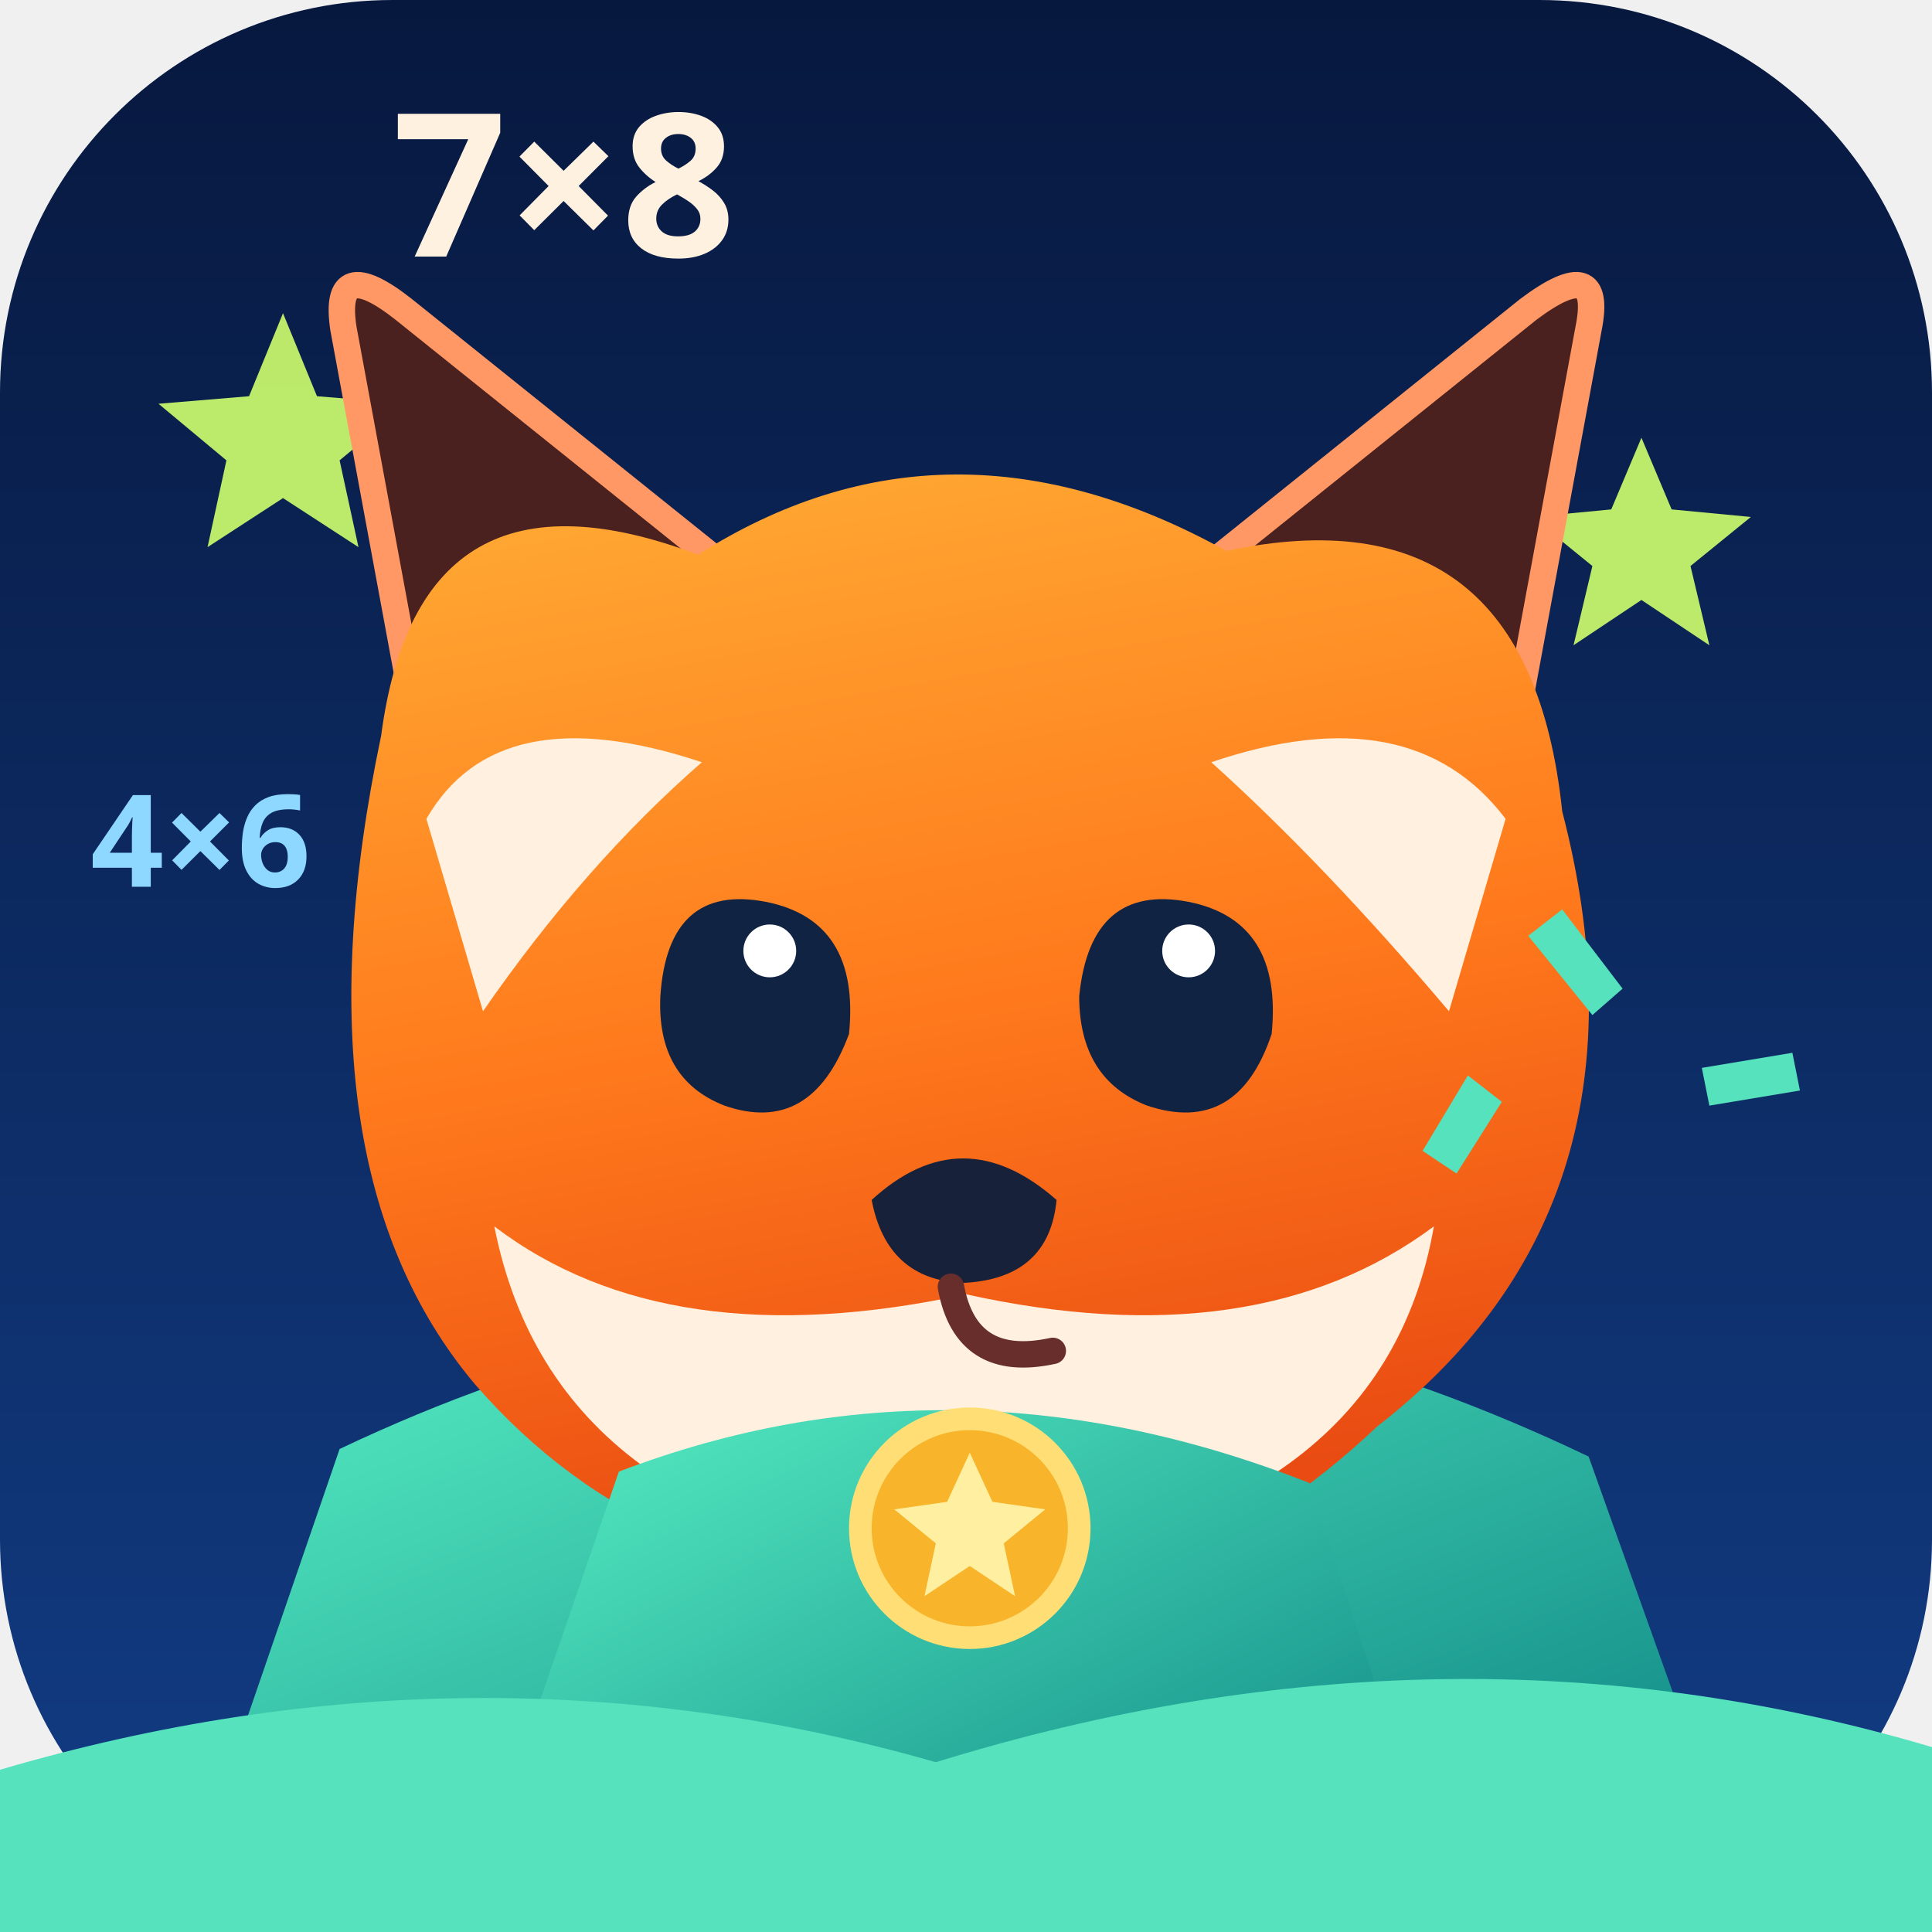
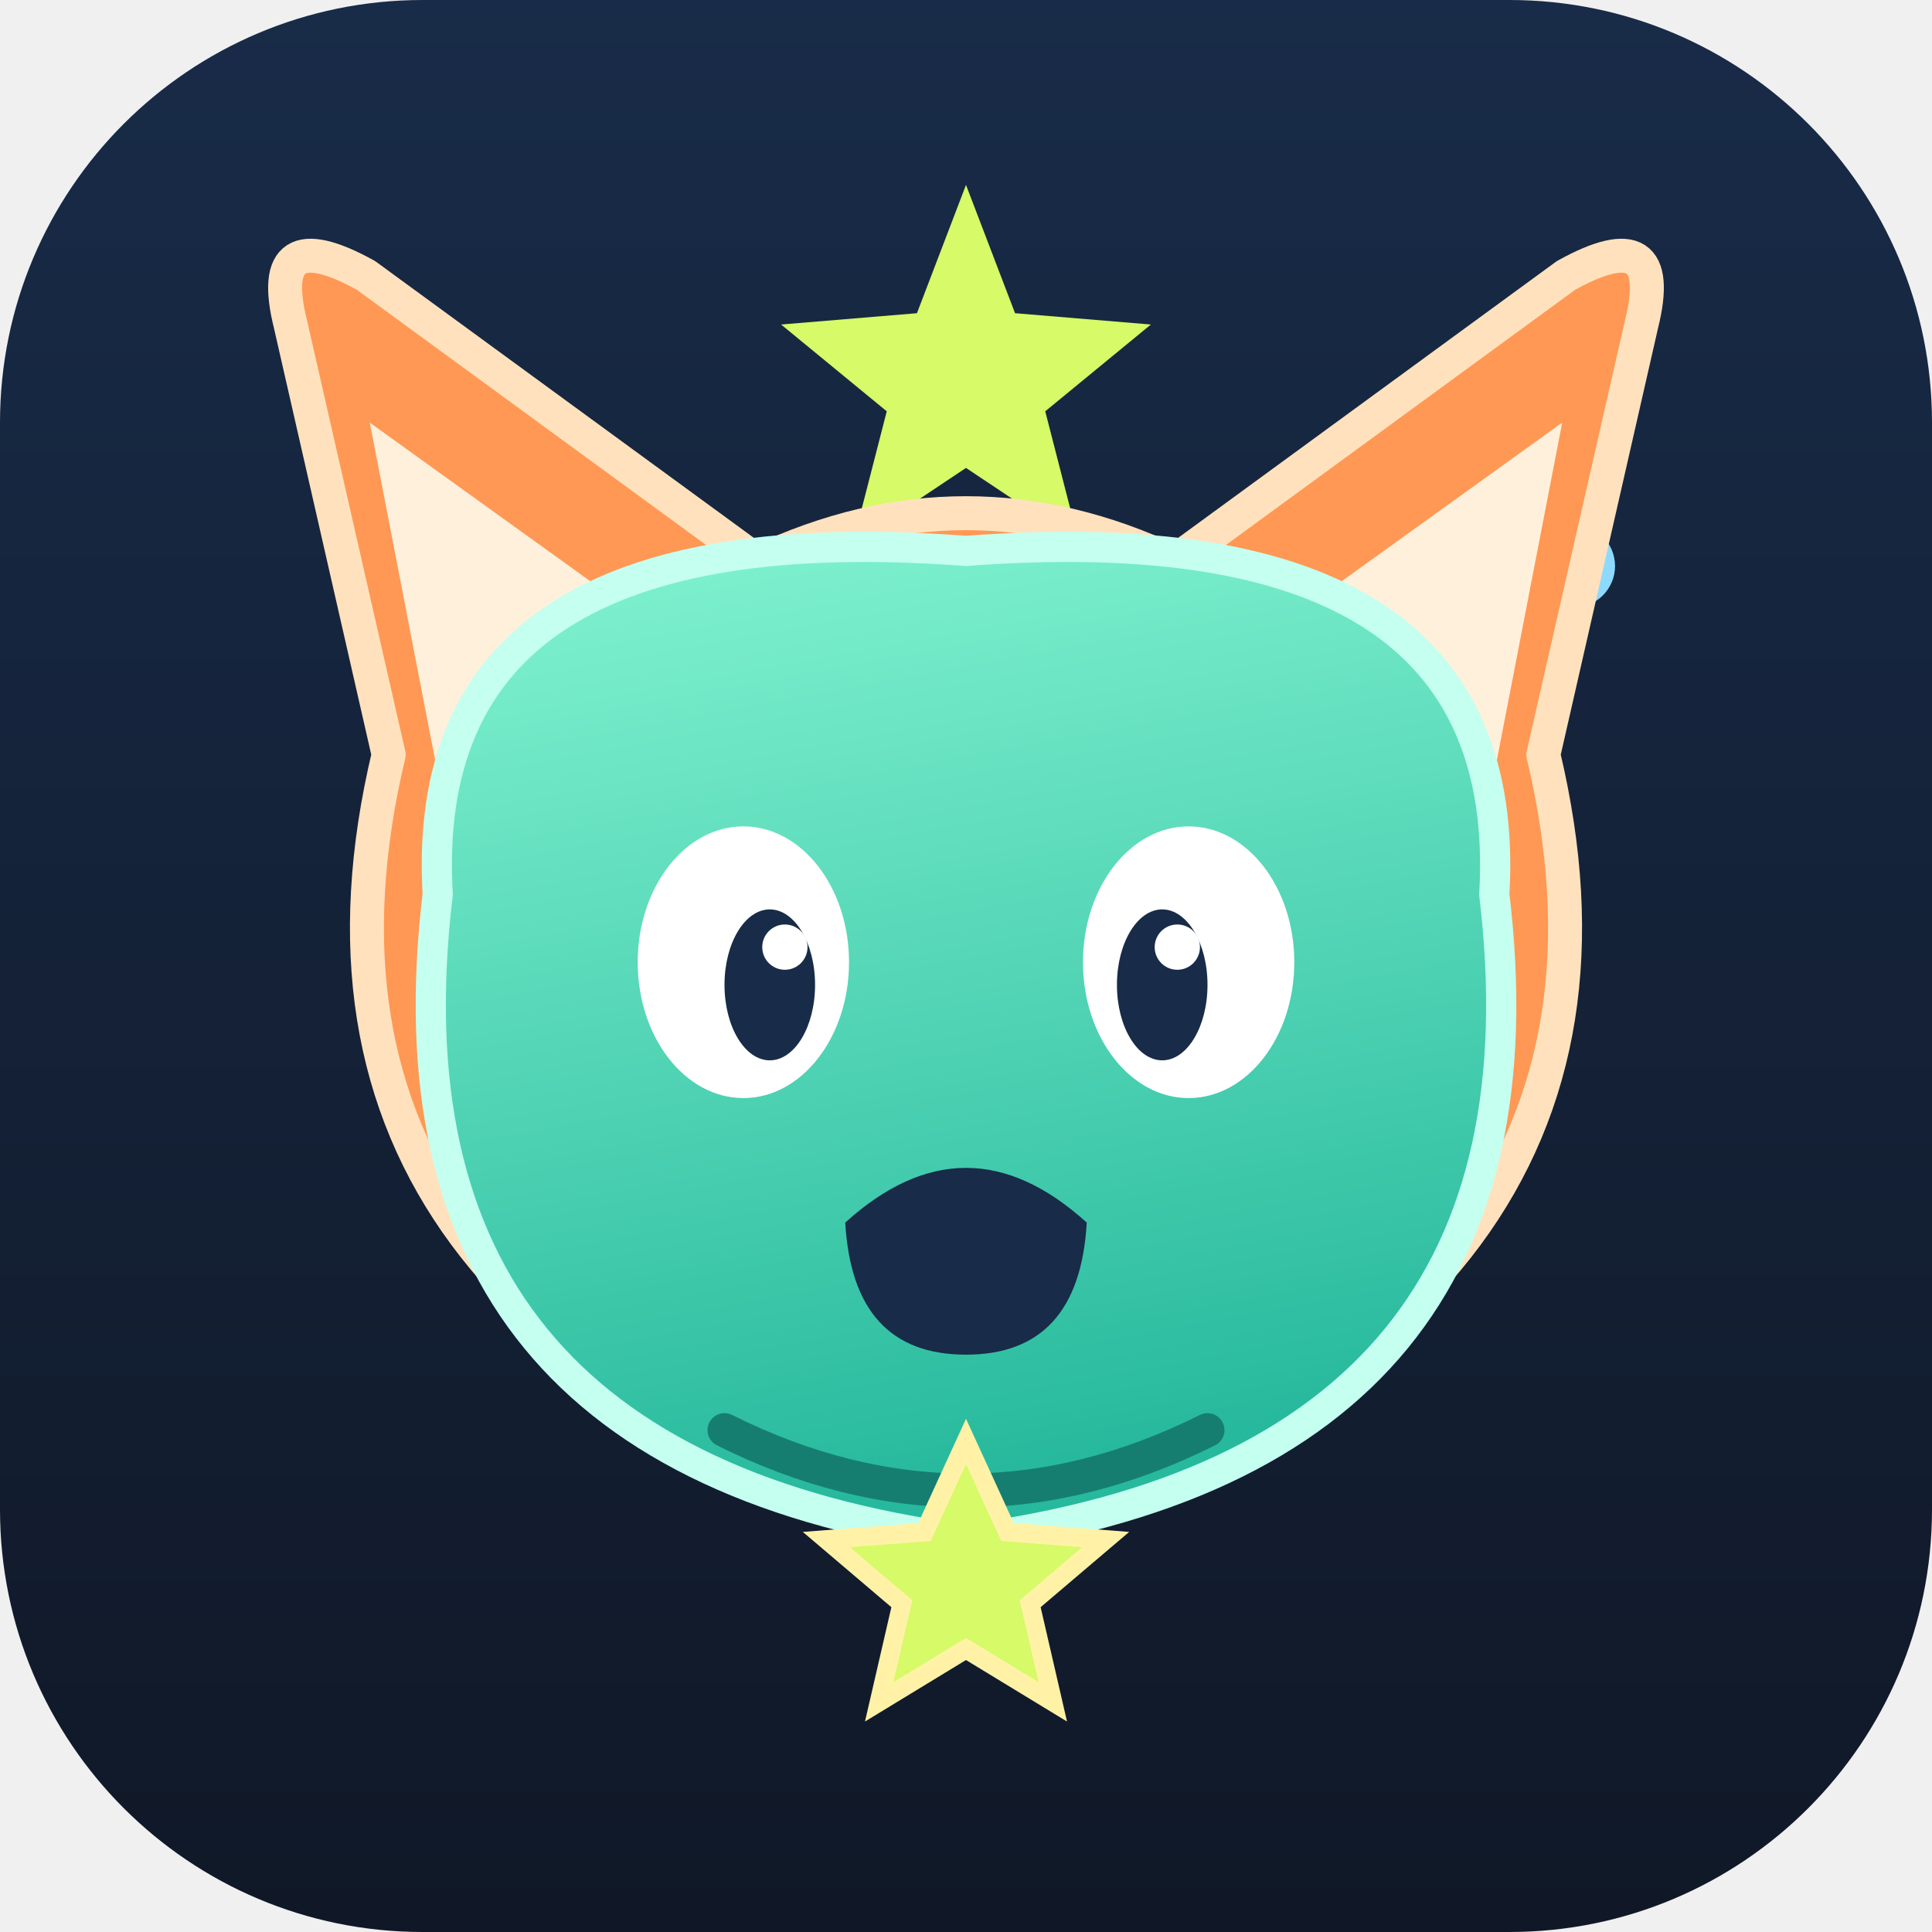
<svg xmlns="http://www.w3.org/2000/svg" viewBox="0 0 512 512">
  <defs>
    <linearGradient id="bg" x2="0" y2="1">
-       <stop stop-color="#07183e" />
-       <stop offset="1" stop-color="#123d86" />
+       <stop stop-color="#182b48" />
+       <stop offset="1" stop-color="#101827" />
    </linearGradient>
-     <linearGradient id="fur" x2=".2" y2="1">
-       <stop stop-color="#ffad35" />
-       <stop offset=".55" stop-color="#ff791c" />
-       <stop offset="1" stop-color="#e94b12" />
-     </linearGradient>
-     <linearGradient id="cape" x2="1" y2="1">
-       <stop stop-color="#58f0c4" />
-       <stop offset="1" stop-color="#087e80" />
+     <linearGradient id="body" x2=".2" y2="1">
+       <stop stop-color="#83f4d1" />
+       <stop offset="1" stop-color="#27b99d" />
    </linearGradient>
  </defs>
-   <rect width="512" height="512" rx="104" fill="url(#bg)" />
-   <g fill="#c5f36b" opacity=".95">
-     <path d="m75 83 9 22 24 2-18 15 5 23-20-13-20 13 5-23-18-15 24-2z" />
-     <path d="m435 116 8 19 21 2-16 13 5 21-18-12-18 12 5-21-16-13 21-2z" />
-   </g>
-   <g font-family="system-ui,sans-serif" font-weight="900">
-     <text x="104" y="68" fill="#fff1df" font-size="53">7×8</text>
-     <text x="345" y="180" fill="#8ed7ff" font-size="36">9×3</text>
-     <text x="24" y="235" fill="#8ed7ff" font-size="34">4×6</text>
-   </g>
-   <path d="M90 384 Q254 306 421 386 L466 512H46Z" fill="url(#cape)" />
-   <path d="M113 206 91 87Q88 67 107 82l91 73M399 206l22-119q4-20-16-5l-91 73" fill="#4a211f" stroke="#ff9864" stroke-width="7" stroke-linejoin="round" />
-   <path d="M101 195Q111 119 185 147Q251 105 325 146Q405 129 414 215Q441 319 365 378Q311 429 252 421Q173 421 126 367Q77 309 101 195Z" fill="url(#fur)" />
-   <path d="M113 217Q132 184 186 202Q155 229 128 268Z M399 217Q374 184 321 202Q351 229 384 268Z" fill="#fff0df" />
-   <path d="M131 325Q177 360 256 343Q333 360 380 325Q366 405 255 416Q147 406 131 325Z" fill="#fff0df" />
-   <path d="M175 264Q177 234 203 239Q228 244 225 274Q215 301 192 293Q174 286 175 264Z M286 264Q289 234 315 239Q340 244 337 274Q328 301 304 293Q286 286 286 264Z" fill="#102343" />
-   <circle cx="204" cy="252" r="7" fill="#fff" />
-   <circle cx="315" cy="252" r="7" fill="#fff" />
-   <path d="M231 318Q255 296 280 318Q278 339 255 340Q235 339 231 318Z" fill="#17213a" />
-   <path d="M252 341Q256 363 279 358" fill="none" stroke="#672e2b" stroke-width="7" stroke-linecap="round" />
-   <path d="M164 390Q253 356 347 393L386 512H122Z" fill="url(#cape)" />
-   <circle cx="257" cy="405" r="29" fill="#f8b52c" stroke="#ffdf75" stroke-width="6" />
-   <path d="m257 385 6 13 14 2-11 9 3 14-12-8-12 8 3-14-11-9 14-2z" fill="#fff0a1" />
-   <path d="M0 469Q126 432 248 467Q384 425 512 463V512H0Z" fill="#55e2bd" />
-   <g fill="#55e2bd">
-     <path d="m414 241 16 21-8 7-17-21z M451 283l24-4 2 10-24 4z M398 292l-12 19-9-6 12-20z" />
-   </g>
+   <rect width="512" height="512" rx="112" fill="url(#bg)" />
+   <circle cx="95" cy="105" r="17" fill="#d6fa68" />
+   <circle cx="417" cy="150" r="11" fill="#8edaff" />
+   <path d="m256 49 13 34 36 3-28 23 9 35-30-20-30 20 9-35-28-23 36-3z" fill="#d6fa68" />
+   <path d="M103 200 77 86q-7-28 20-13l104 76q55-26 110 0l104-76q27-15 20 13l-26 114q36 151-153 207Q67 351 103 200Z" fill="#ff9854" stroke="#ffe2bd" stroke-width="9" stroke-linejoin="round" />
+   <path d="M116 205 98 112l89 64v104l-57-14zM396 205l18-93-89 64v104l57-14z" fill="#fff0dc" />
+   <path d="M116 237q-6-102 140-91 146-11 140 91 18 150-140 171-158-21-140-171Z" fill="url(#body)" stroke="#c4fff0" stroke-width="8" />
+   <ellipse cx="197" cy="255" rx="28" ry="36" fill="#fff" />
+   <ellipse cx="315" cy="255" rx="28" ry="36" fill="#fff" />
+   <ellipse cx="204" cy="261" rx="12" ry="20" fill="#182b48" />
+   <ellipse cx="308" cy="261" rx="12" ry="20" fill="#182b48" />
+   <circle cx="208" cy="251" r="6" fill="#fff" />
+   <circle cx="312" cy="251" r="6" fill="#fff" />
+   <path d="M224 324q32-29 64 0-2 35-32 35t-32-35Z" fill="#182b48" />
+   <path d="M192 379q64 32 128 0" fill="none" stroke="#167e70" stroke-width="9" stroke-linecap="round" />
+   <path d="m256 382 11 24 26 2-20 17 6 26-23-14-23 14 6-26-20-17 26-2z" fill="#d6fa68" stroke="#fff2a7" stroke-width="5" />
</svg>
